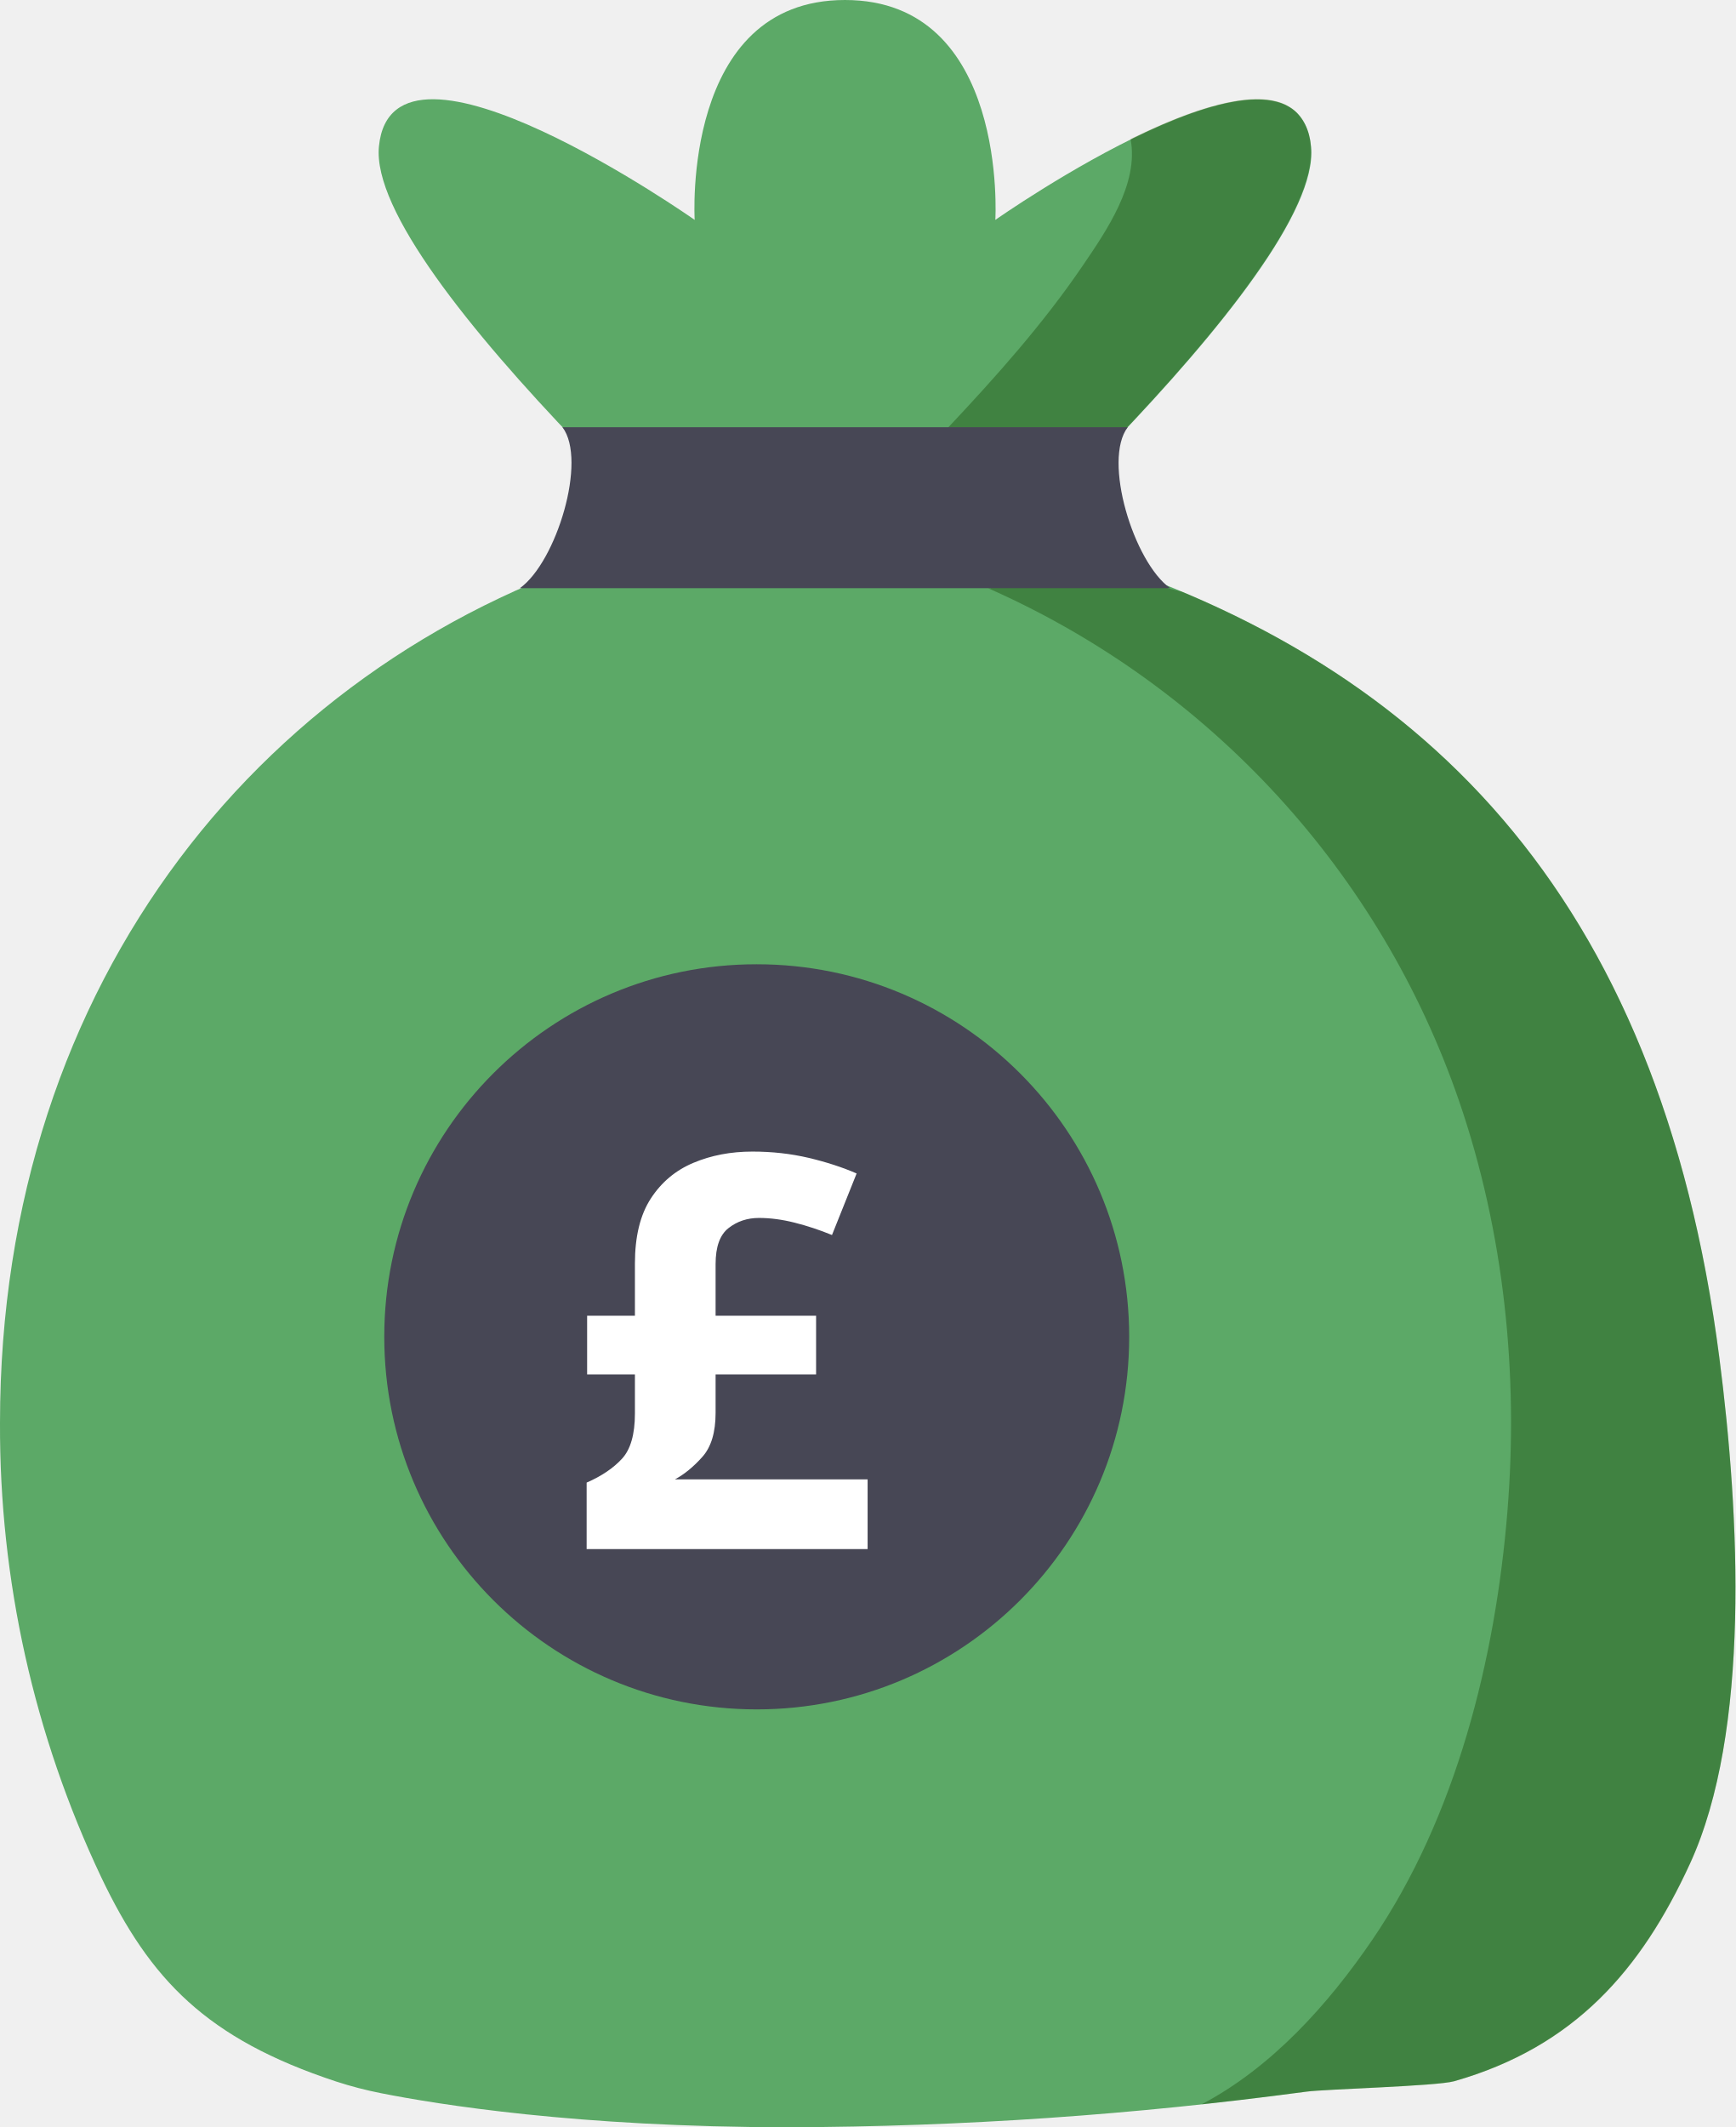
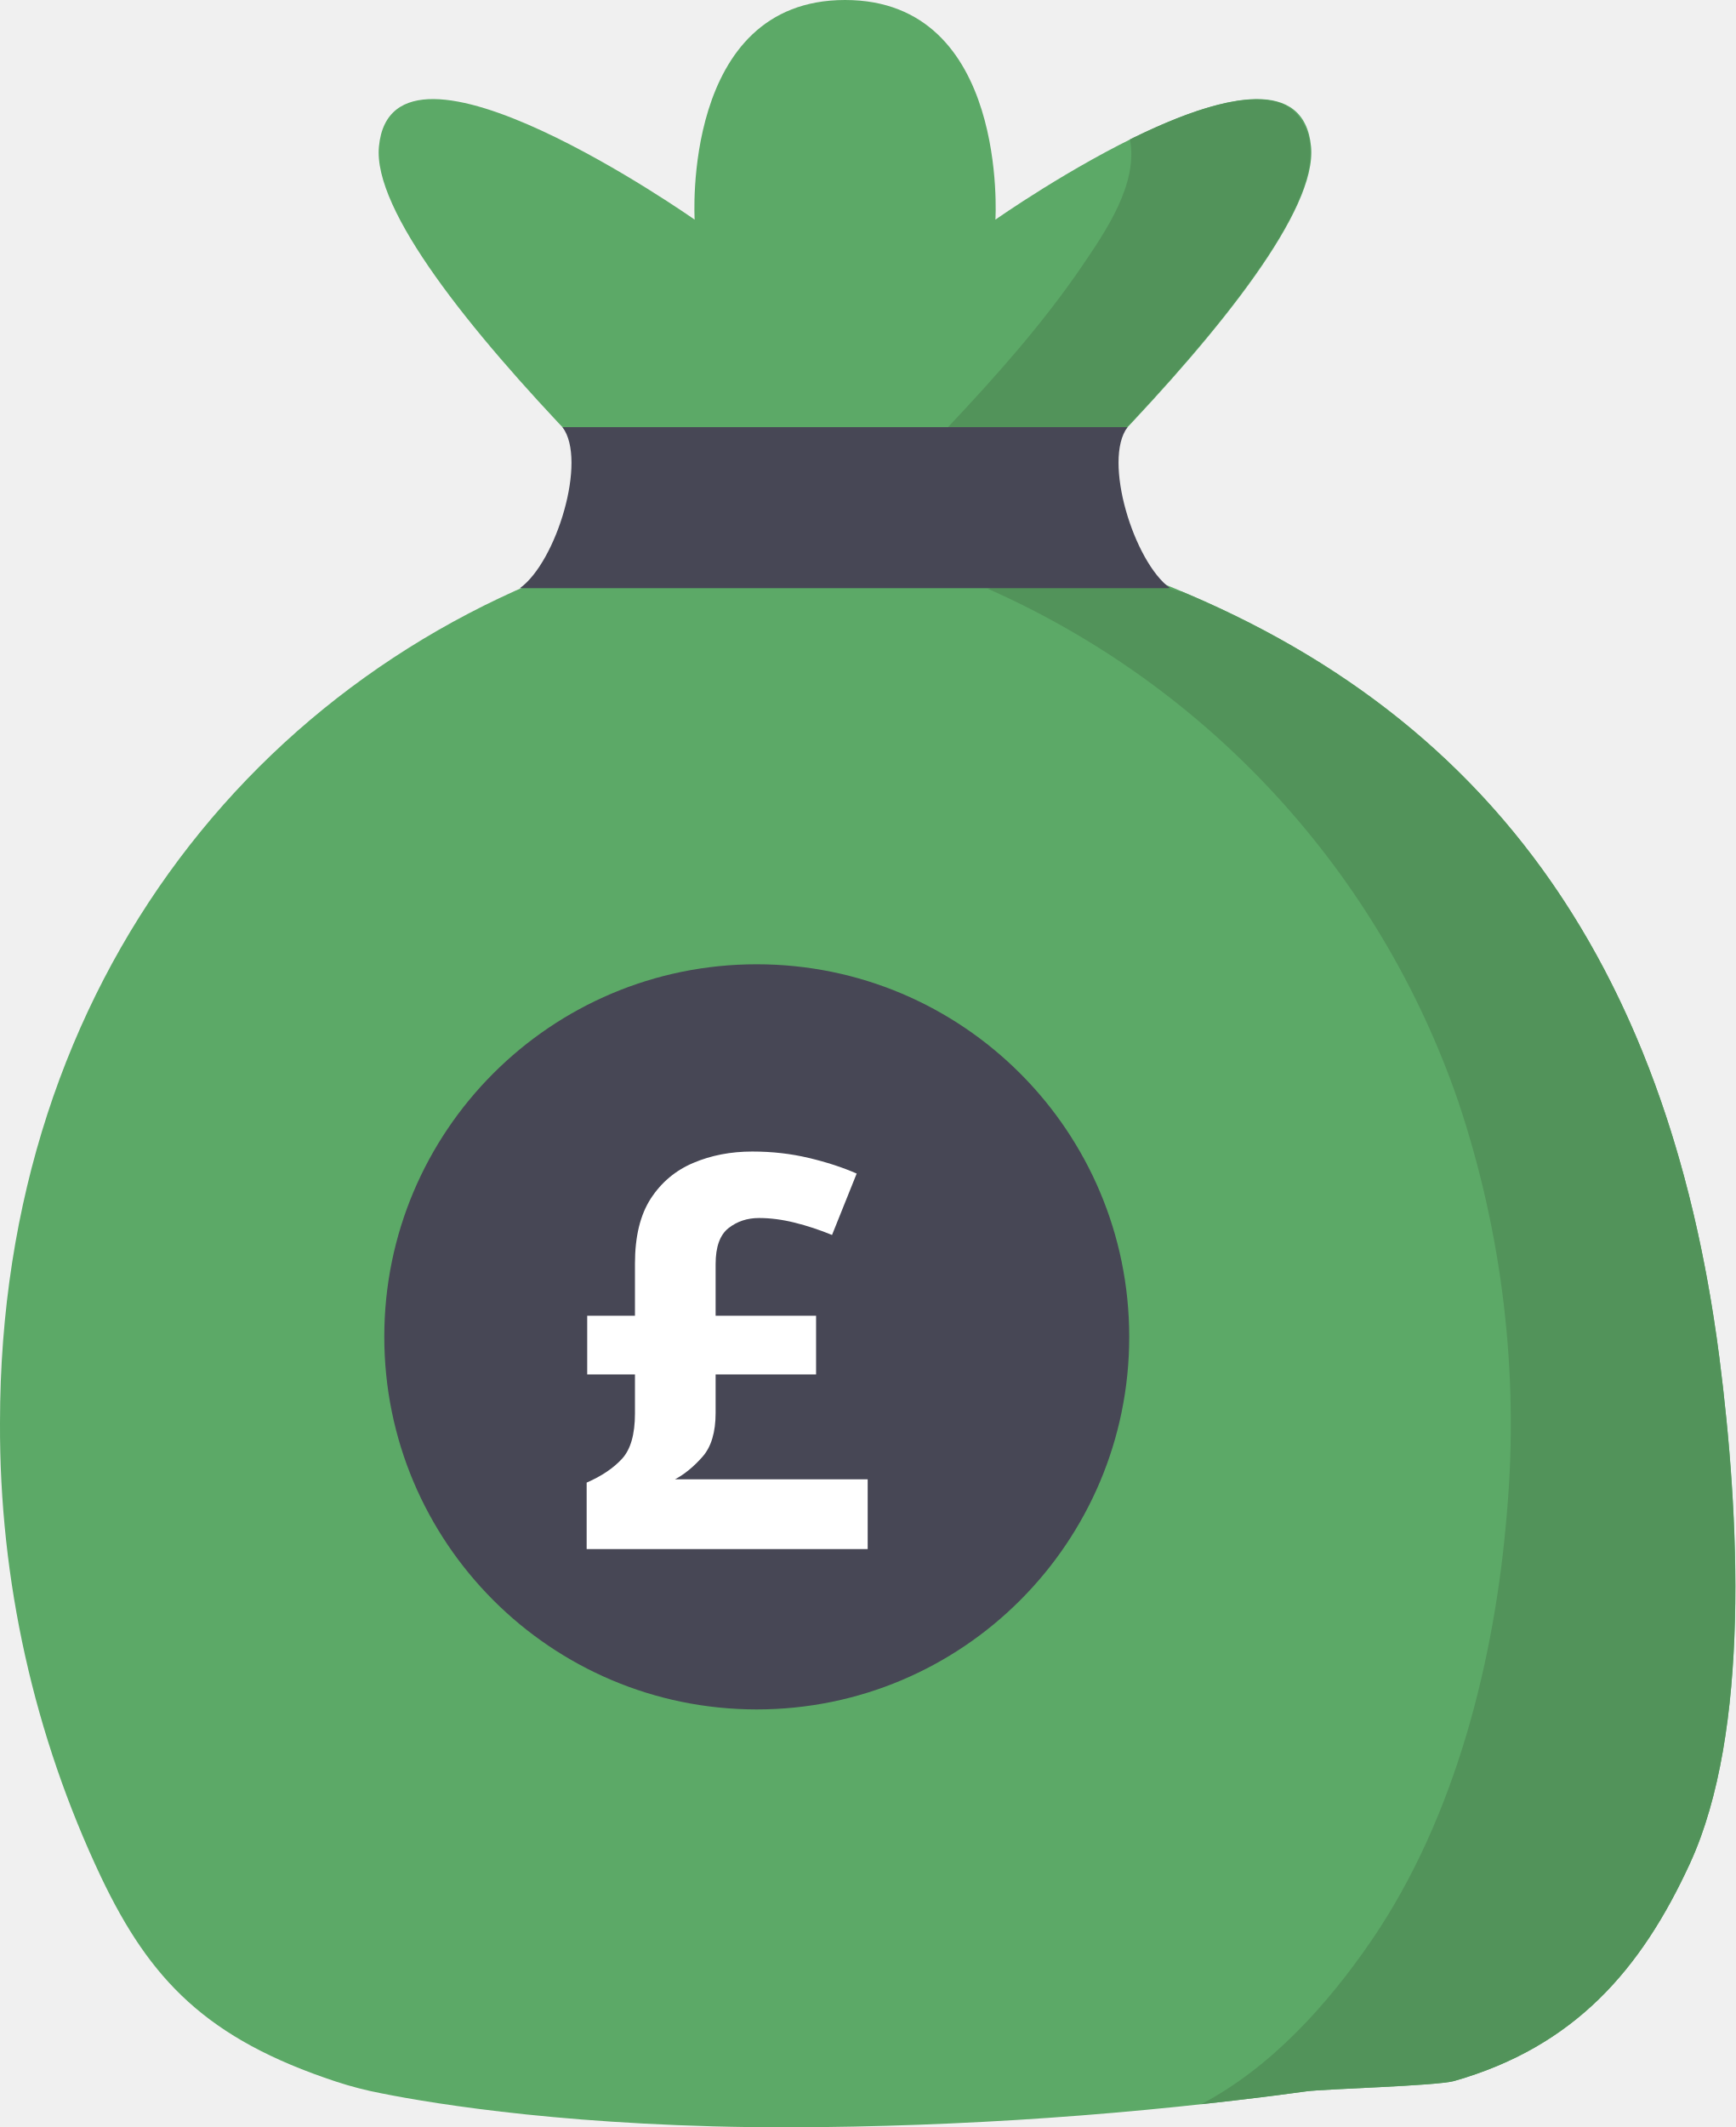
- <svg xmlns="http://www.w3.org/2000/svg" viewBox="0 0 276.3 338.55">
+ <svg xmlns="http://www.w3.org/2000/svg" viewBox="0 0 246.43 301.95">
  <defs>
-     <style>.cls-1{isolation:isolate;}.cls-2{fill:#5ca967;}.cls-3{fill:#474755;}.cls-4{fill:#668c44;opacity:0.5;mix-blend-mode:multiply;}.cls-5{font-size:87.39px;fill:#fff;font-family:Noteworthy-Bold, Noteworthy;font-weight:700;}</style>
+     <style>.cls-1{fill:#5ca967;}.cls-2{fill:#474755;}.cls-3{fill:#52935a;}.cls-4{font-size:77.95px;fill:#fff;font-family:Noteworthy-Bold, Noteworthy;font-weight:700;}</style>
  </defs>
-   <g class="cls-1">
-     <g id="Layer_2" data-name="Layer 2">
-       <g id="Layer_1-2" data-name="Layer 1">
-         <path class="cls-2" d="M100.43,87.21C97.62,84.42,94.78,73.47,92,70.56,74.87,52.71,59.33,33.47,60.33,23.31,62.5,1.17,110.6,35,110.6,35S108.47,0,134.53,0s23.94,35,23.94,35,48.09-33.79,50.27-11.65c1,10.13-14.45,29.28-31.51,47.08-2.84,3-5.73,14-8.6,16.82,57.79,17.09,95.58,55.08,105.11,128.86,3.24,25.08,5,59.55-4.69,80.53-7.77,16.9-18.37,29.15-37.53,34.62-2.76.79-20.67,1.26-23.52,1.66a628.1,628.1,0,0,1-82.41,5.67c-33.69,0-56.12-3.67-64.92-5.42a61.05,61.05,0,0,1-7.15-1.86c-20.65-6.81-29.61-16.2-37.4-32.51A167.41,167.41,0,0,1,0,226.49C0,155.72,42.65,104.3,100.43,87.21Z" />
-         <path class="cls-3" d="M61.18,212.77a59.3,59.3,0,1,0,59.3-59.29A59.28,59.28,0,0,0,61.18,212.77Z" />
-         <path class="cls-4" d="M273.74,216.07C265.33,151,234.88,113.75,188.13,94.16c-.77-.16-1.51-.39-2.29-.54h.2a145.89,145.89,0,0,0-17.41-6.41c1.62-1.6,3.25-5.8,4.87-9.69,0,0,0-.11.06-.15l0-.08c1.22-2.91,2.44-5.63,3.64-6.9q2.09-2.17,4.13-4.37v0c1.76-1.89,3.49-3.79,5.21-5.72l.72-.82c1.24-1.4,2.45-2.82,3.66-4.25l1.48-1.76c1.48-1.79,2.93-3.61,4.33-5.45l.28-.36q2.38-3.15,4.58-6.43l.49-.73c4.44-6.83,7-12.83,6.62-17.17A8.44,8.44,0,0,0,206.53,18a7.52,7.52,0,0,0-.78-.69h0a8.06,8.06,0,0,0-1.16-.69c-5.34-2.46-14.93.81-24,5.23l-.59.3c1.36,7.08-3.87,14.63-7.63,20.15C166.1,51.52,158.62,59.9,151,68h0c-4,5.26,1,21.45,6.78,25.63h-.45a138.47,138.47,0,0,1,75,81.7c7.15,20.88,9.45,43.28,7.67,65.23-1.9,23.4-8.15,48.61-21.53,68.22-7,10.26-16,20.29-27.14,26.15,7.32-.79,13-1.53,16.7-2,2.85-.4,20.76-.87,23.52-1.66,19.16-5.47,29.76-17.72,37.53-34.62C278.7,275.62,277,241.15,273.74,216.07Z" />
-         <path class="cls-3" d="M186.3,93.62H82.77C88.59,89.45,93.53,73.25,89.55,68h90C175.53,73.25,180.48,89.45,186.3,93.62Z" />
-         <text class="cls-5" transform="translate(89.9 246.56)">£</text>
-       </g>
+   <g id="Layer_2" data-name="Layer 2">
+     <g id="Layer_1-2" data-name="Layer 1">
+       <path class="cls-1" d="M89.58,77.79c-2.51-2.5-5-12.26-7.54-14.86C66.78,47,52.92,29.85,53.81,20.79,55.74,1,98.64,31.18,98.64,31.18S96.74,0,120,0s21.35,31.18,21.35,31.18S184.24,1,186.17,20.79c.89,9-12.89,26.12-28.09,42-2.54,2.65-5.12,12.47-7.68,15,51.54,15.24,85.25,49.12,93.75,114.92,2.89,22.38,4.42,53.12-4.18,71.83-6.93,15.07-16.39,26-33.48,30.88-2.46.7-18.43,1.12-21,1.47A559.38,559.38,0,0,1,112,302c-30,0-50.05-3.27-57.9-4.84a51.8,51.8,0,0,1-6.37-1.65c-18.42-6.07-26.41-14.45-33.36-29A149.26,149.26,0,0,1,0,202C0,138.89,38,93,89.58,77.79Z" />
+       <path class="cls-2" d="M54.57,189.77a52.89,52.89,0,1,0,52.88-52.88A52.87,52.87,0,0,0,54.57,189.77Z" />
+       <path class="cls-3" d="M244.15,192.71c-7.5-58.07-34.66-91.25-76.35-108.73-.69-.14-1.35-.35-2.05-.48h.18a129.09,129.09,0,0,0-15.53-5.71c1.44-1.44,2.9-5.18,4.34-8.65a1.21,1.21,0,0,0,0-.14l0-.06c1.08-2.6,2.17-5,3.25-6.16q1.86-1.94,3.67-3.9l0,0q2.34-2.52,4.64-5.09l.64-.74c1.11-1.25,2.19-2.51,3.26-3.79.45-.52.9-1.05,1.33-1.57,1.32-1.6,2.61-3.21,3.86-4.86l.25-.32c1.42-1.88,2.78-3.78,4.09-5.73l.43-.65c4-6.1,6.28-11.45,5.9-15.32a7.47,7.47,0,0,0-2-4.72,8.4,8.4,0,0,0-.69-.62h0a8.32,8.32,0,0,0-1-.61c-4.76-2.19-13.31.72-21.39,4.67l-.53.26c1.21,6.32-3.45,13.05-6.81,18-5.6,8.21-12.27,15.68-19.07,22.9h0c-3.56,4.69.85,19.14,6.05,22.86h-.41a123.52,123.52,0,0,1,66.88,72.87A144,144,0,0,1,214,214.55c-1.69,20.87-7.27,43.35-19.2,60.85-6.24,9.14-14.3,18.08-24.21,23.31,6.53-.7,11.64-1.36,14.9-1.82,2.54-.35,18.51-.77,21-1.47,17.09-4.88,26.55-15.81,33.48-30.88C248.57,245.83,247,215.08,244.15,192.71Z" />
+       <path class="cls-2" d="M166.16,83.5H73.82c5.19-3.72,9.6-18.17,6.05-22.86h80.24C156.56,65.33,161,79.78,166.16,83.5Z" />
+       <text class="cls-4" transform="translate(80.18 219.91)">£</text>
    </g>
  </g>
</svg>
